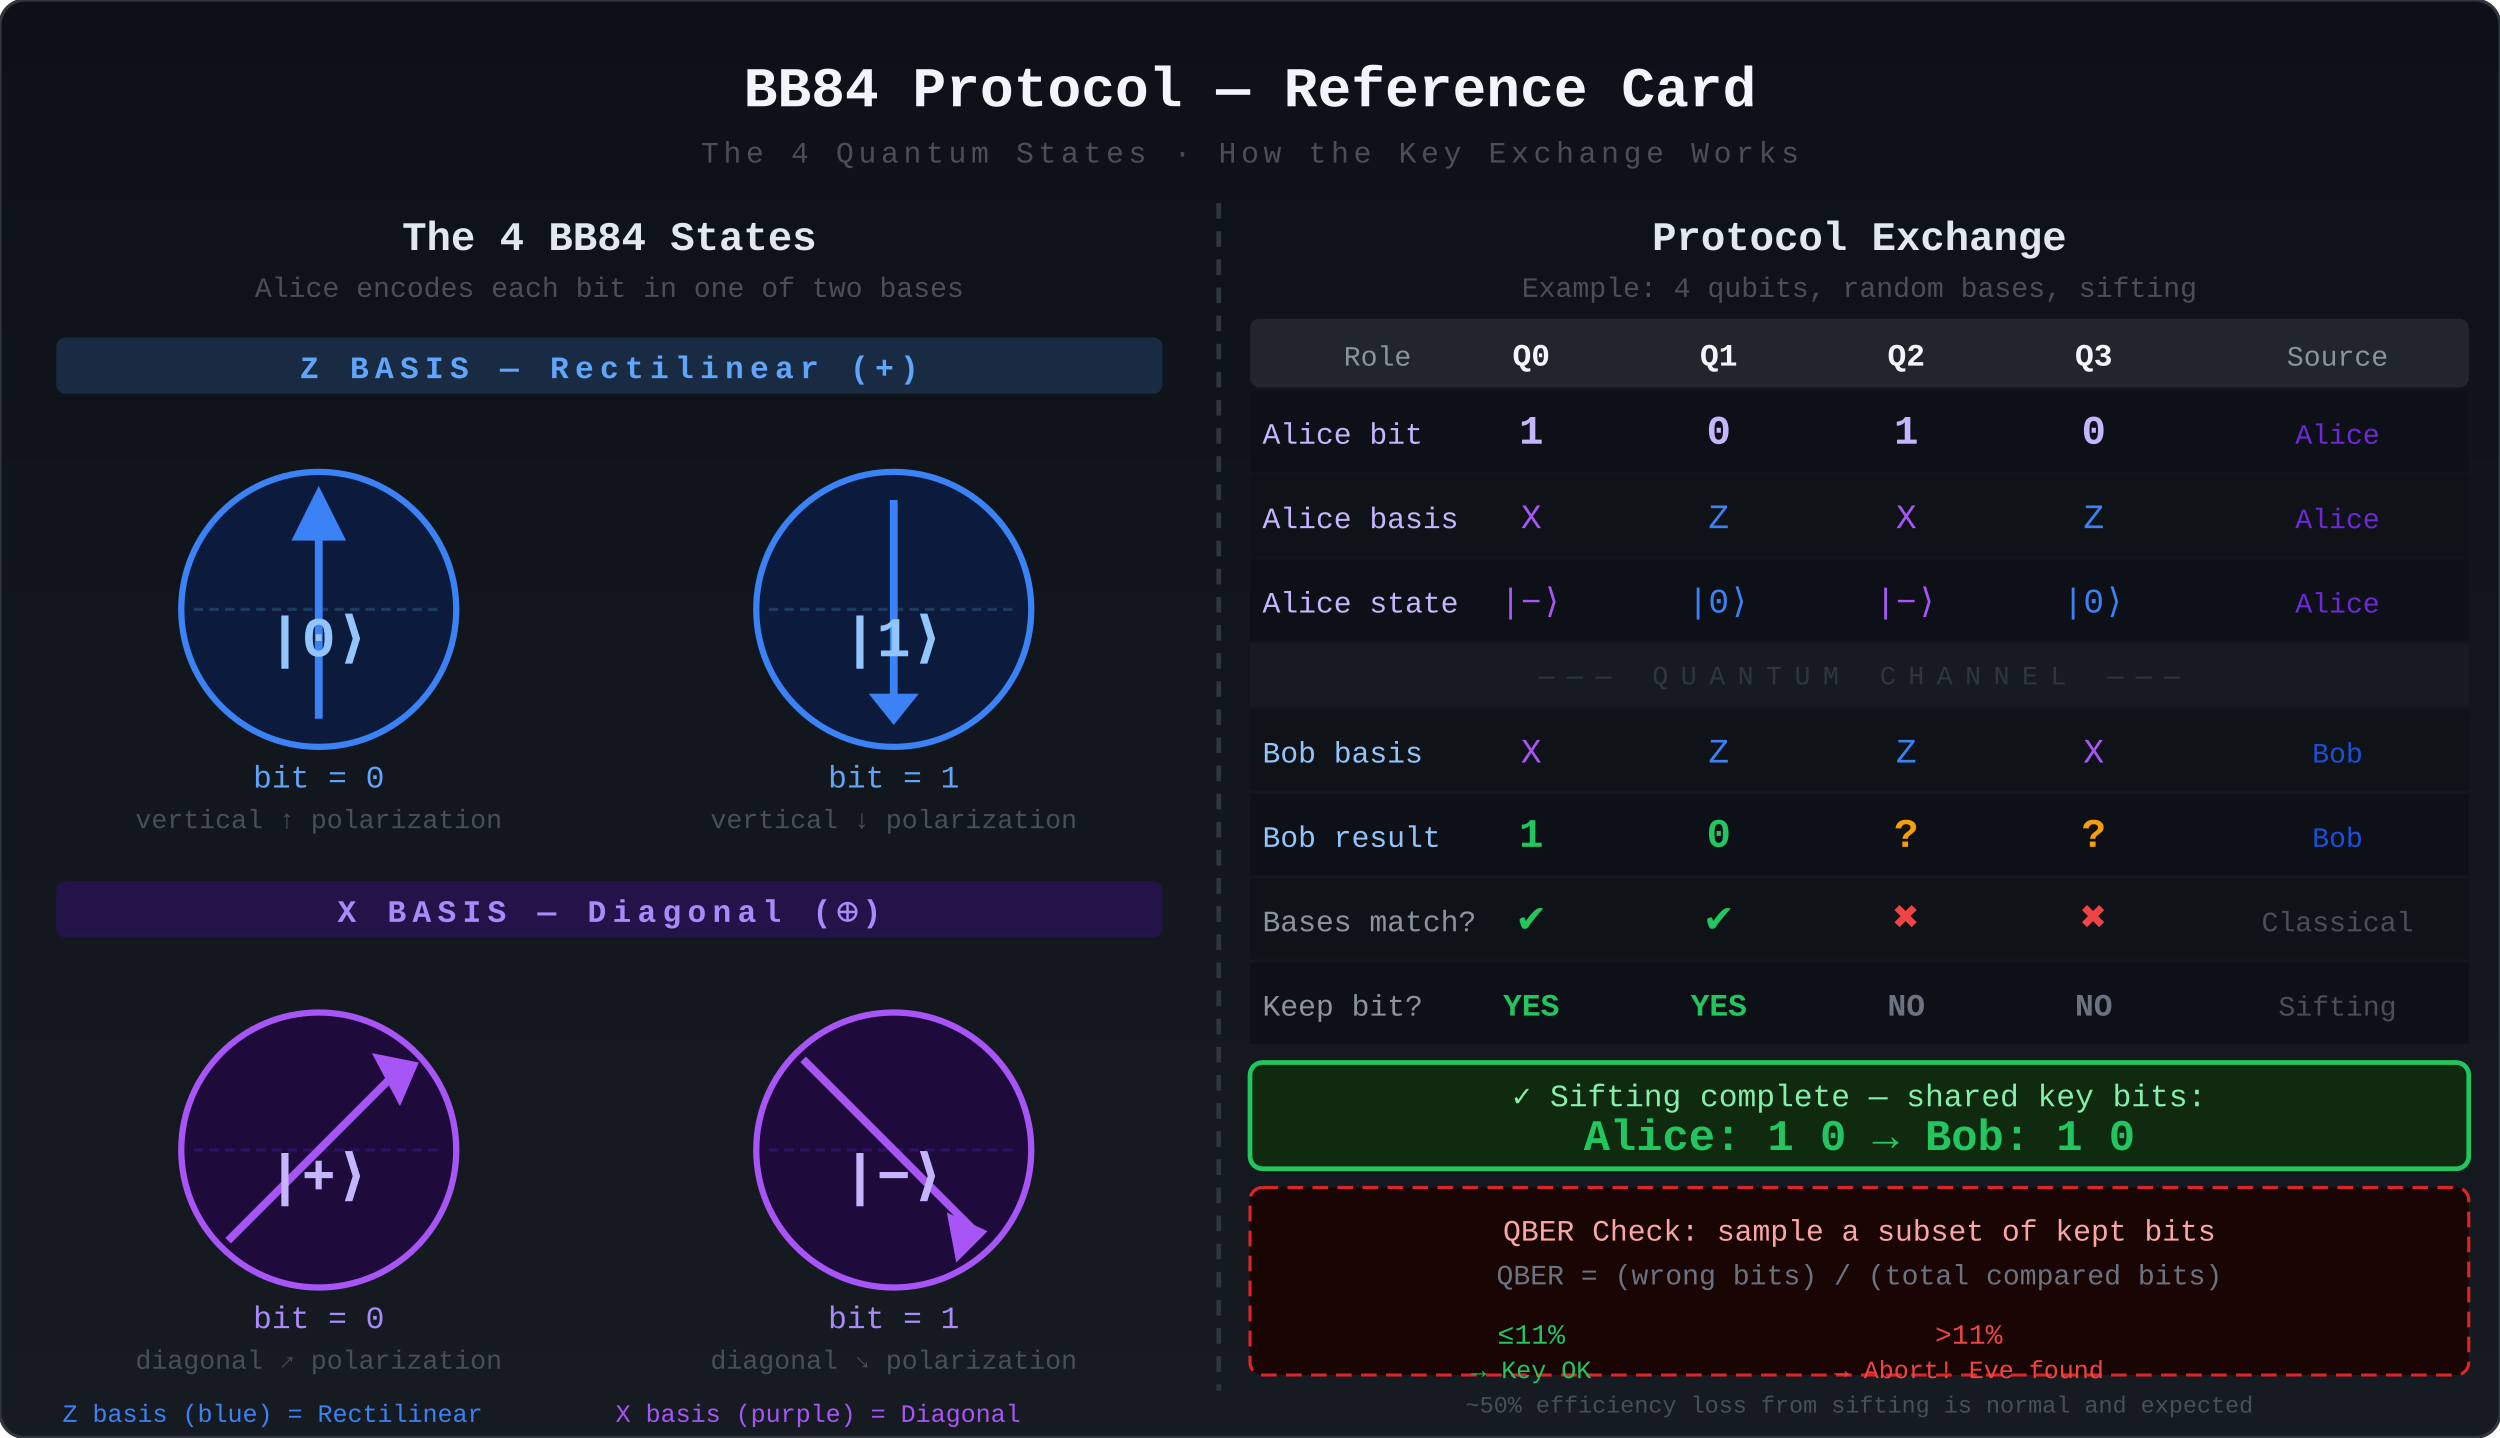
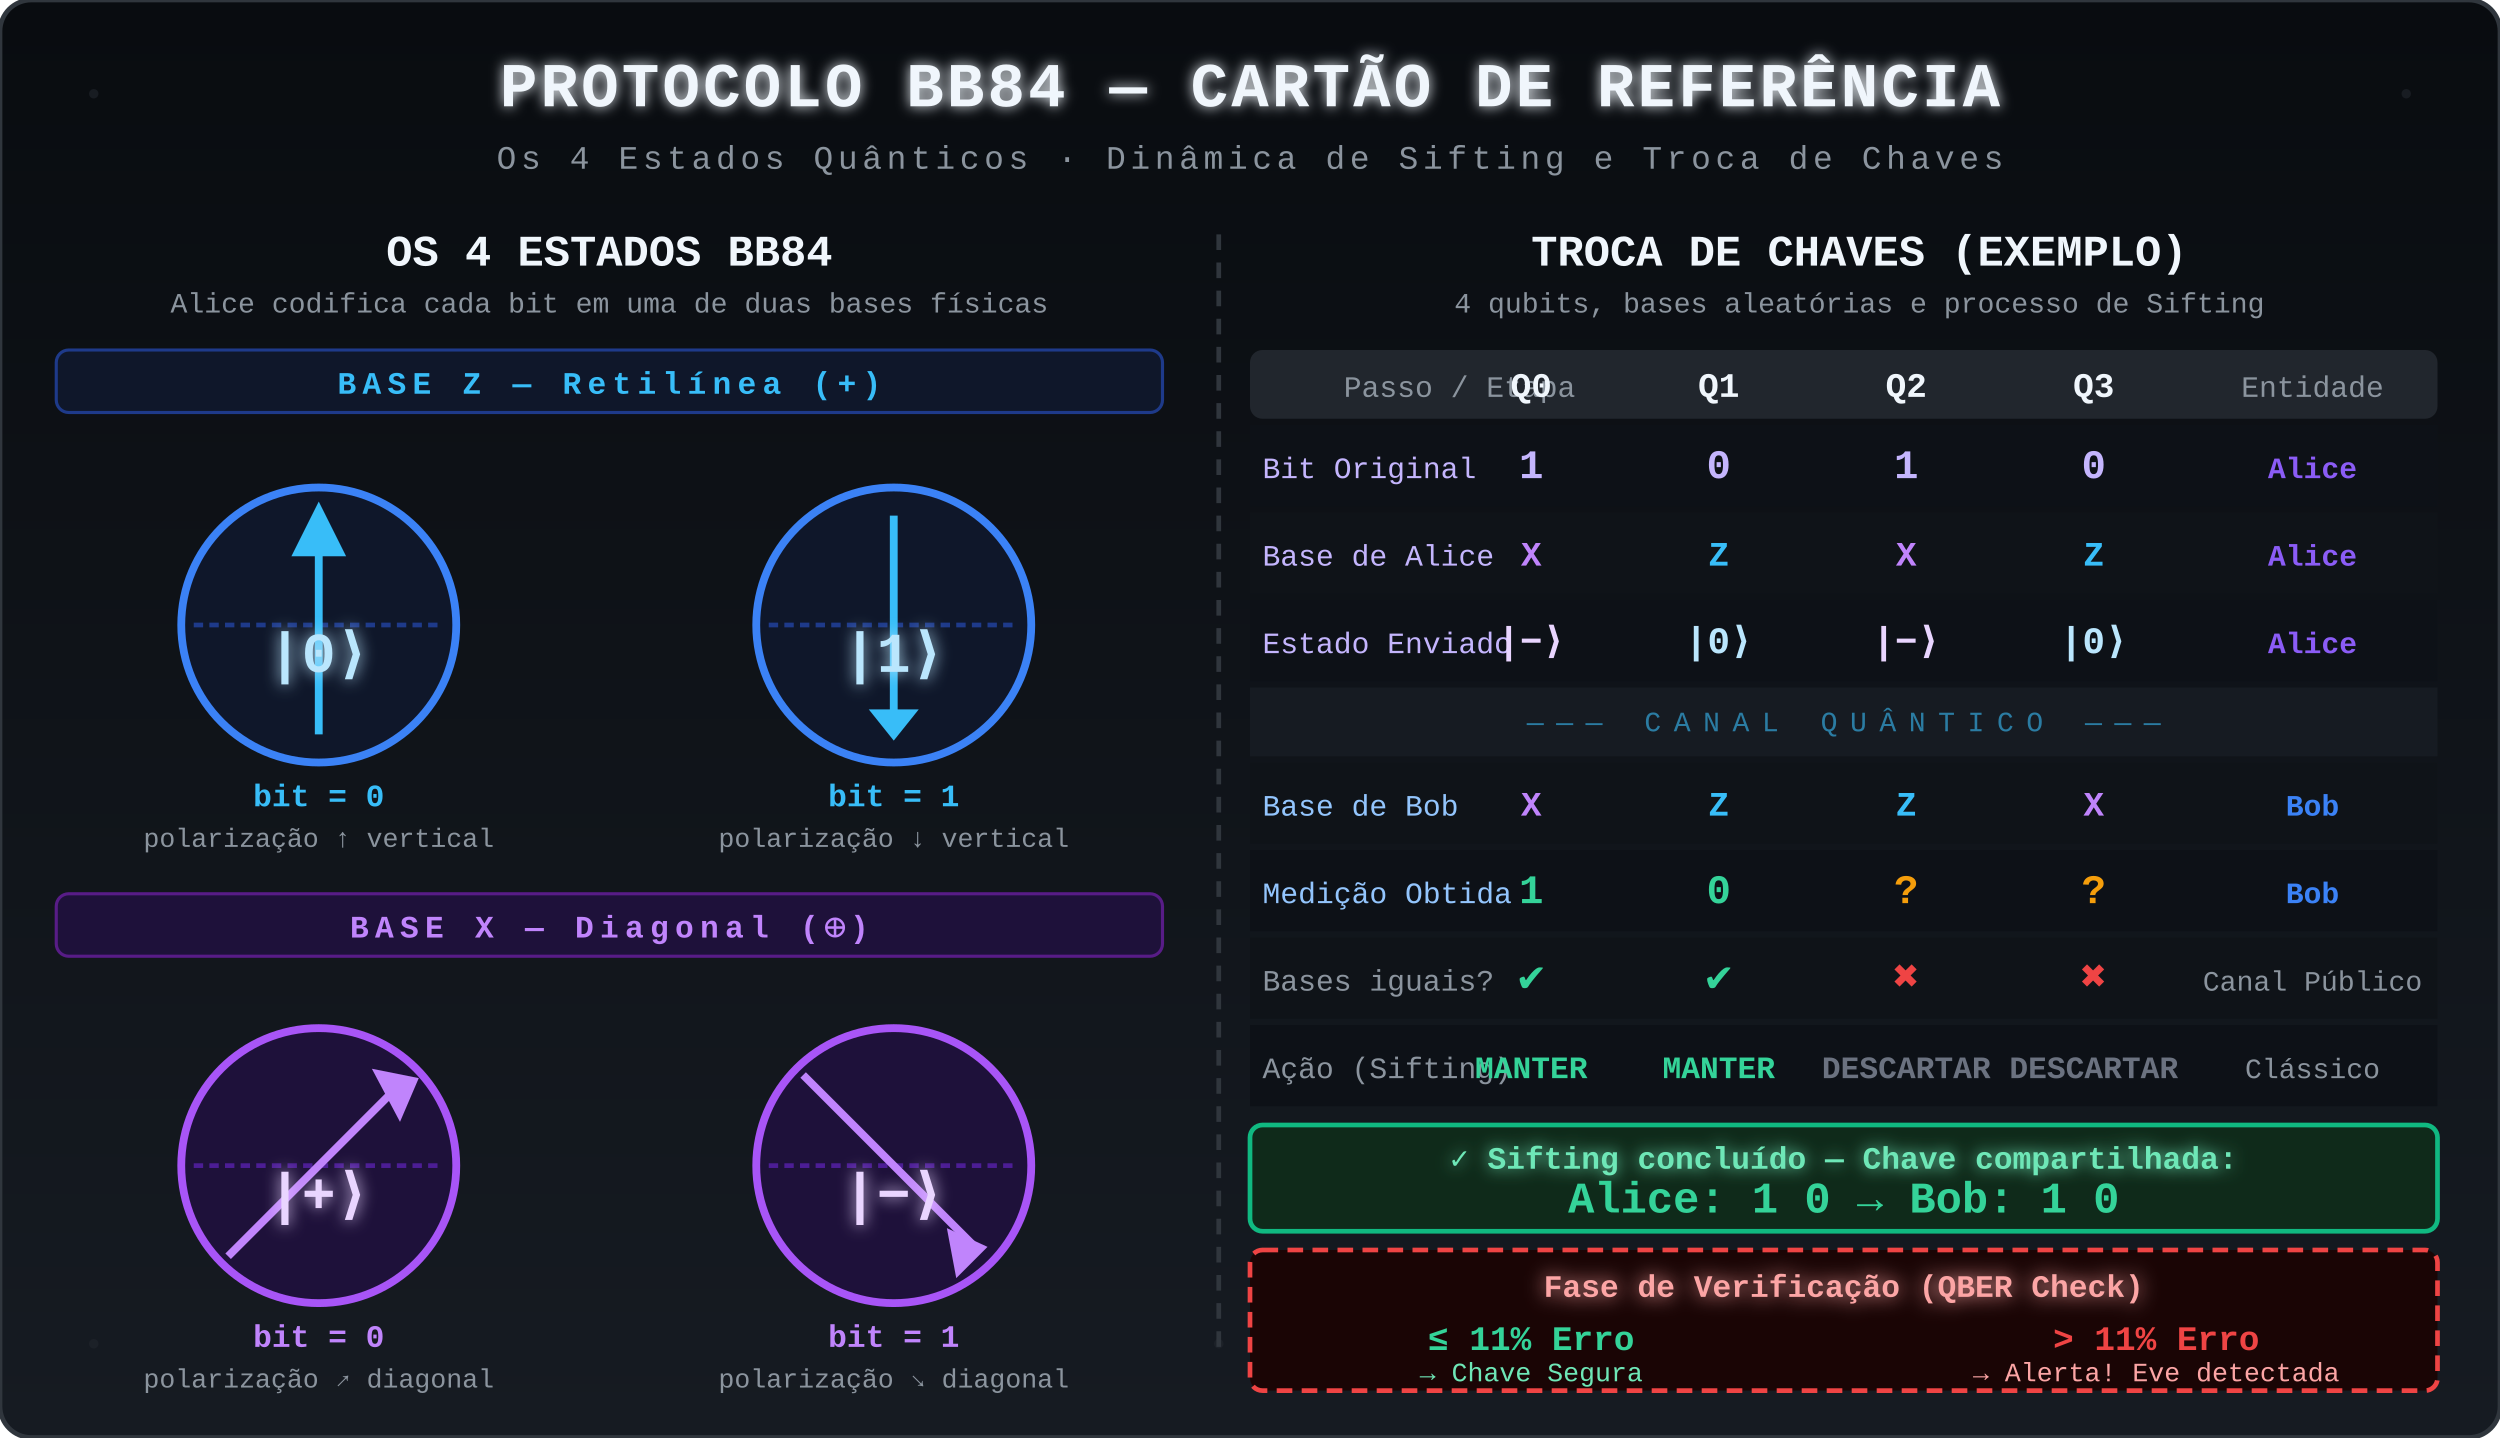
<svg xmlns="http://www.w3.org/2000/svg" viewBox="0 0 800 460" width="800" height="460">
  <defs>
-     <linearGradient id="bg2" x1="0" y1="0" x2="0" y2="1">
-       <stop offset="0%" stop-color="#0d1117" />
+     <linearGradient id="bg-grad" x1="0" y1="0" x2="0" y2="1">
+       <stop offset="0%" stop-color="#090c10" />
      <stop offset="100%" stop-color="#161b22" />
    </linearGradient>
    <marker id="arr-z" markerWidth="7" markerHeight="7" refX="4" refY="3.5" orient="auto">
-       <polygon points="0 0, 7 3.5, 0 7" fill="#3b82f6" />
+       <polygon points="0 0, 7 3.5, 0 7" fill="#38bdf8" />
    </marker>
    <marker id="arr-x" markerWidth="7" markerHeight="7" refX="4" refY="3.5" orient="auto">
      <polygon points="0 0, 7 3.5, 0 7" fill="#a855f7" />
    </marker>
+     <filter id="title-glow" x="-5%" y="-30%" width="110%" height="160%">
+       <feGaussianBlur in="SourceGraphic" stdDeviation="2" result="blur" />
+       <feMerge>
+         <feMergeNode in="blur" />
+         <feMergeNode in="SourceGraphic" />
+       </feMerge>
+     </filter>
+     <filter id="glow-secure" x="-100%" y="-100%" width="300%" height="300%">
+       <feGaussianBlur in="SourceGraphic" stdDeviation="2.5" result="blur" />
+       <feMerge>
+         <feMergeNode in="blur" />
+         <feMergeNode in="SourceGraphic" />
+       </feMerge>
+     </filter>
+     <filter id="glow-alert" x="-100%" y="-100%" width="300%" height="300%">
+       <feGaussianBlur in="SourceGraphic" stdDeviation="3" result="blur" />
+       <feMerge>
+         <feMergeNode in="blur" />
+         <feMergeNode in="SourceGraphic" />
+       </feMerge>
+     </filter>
  </defs>
-   <rect width="800" height="460" fill="url(#bg2)" rx="8" />
-   <rect width="800" height="460" fill="none" stroke="#30363d" stroke-width="1" rx="8" />
-   <text x="400" y="34" text-anchor="middle" font-family="'Courier New', Courier, monospace" font-size="18" font-weight="bold" fill="#f0f6fc">BB84 Protocol — Reference Card</text>
-   <text x="400" y="52" text-anchor="middle" font-family="'Courier New', Courier, monospace" font-size="9.5" fill="#484f58" letter-spacing="1.5">
-     The 4 Quantum States  ·  How the Key Exchange Works
+   <rect width="800" height="460" fill="url(#bg-grad)" rx="10" />
+   <rect width="800" height="460" fill="none" stroke="#30363d" stroke-width="1.5" rx="10" />
+   <g fill="#21262d" opacity="0.6">
+     <circle cx="30" cy="30" r="1.5" />
+     <circle cx="770" cy="30" r="1.5" />
+     <circle cx="30" cy="430" r="1.5" />
+     <circle cx="770" cy="430" r="1.5" />
+     <circle cx="390" cy="30" r="1.5" />
+     <circle cx="390" cy="430" r="1.5" />
+   </g>
+   <text x="400" y="34" text-anchor="middle" font-family="'Courier New', Courier, monospace" font-size="20" font-weight="bold" fill="#f0f6fc" letter-spacing="1" filter="url(#title-glow)">PROTOCOLO BB84 — CARTÃO DE REFERÊNCIA</text>
+   <text x="400" y="54" text-anchor="middle" font-family="'Courier New', Courier, monospace" font-size="10.5" fill="#8b949e" letter-spacing="1.5">
+     Os 4 Estados Quânticos  ·  Dinâmica de Sifting e Troca de Chaves
  </text>
-   <line x1="390" y1="65" x2="390" y2="445" stroke="#30363d" stroke-width="1.5" stroke-dasharray="5,4" />
-   <text x="195" y="80" text-anchor="middle" font-family="'Courier New', Courier, monospace" font-size="13" font-weight="bold" fill="#e2e8f0">The 4 BB84 States</text>
-   <text x="195" y="95" text-anchor="middle" font-family="'Courier New', Courier, monospace" font-size="9" fill="#484f58">Alice encodes each bit in one of two bases</text>
-   <rect x="18" y="108" width="354" height="18" fill="#1e3a5f" rx="3" opacity="0.6" />
-   <text x="195" y="121" text-anchor="middle" font-family="'Courier New', Courier, monospace" font-size="10" font-weight="bold" fill="#60a5fa" letter-spacing="2">Z BASIS — Rectilinear  (+)</text>
-   <circle cx="102" cy="195" r="44" fill="#0c1a3b" stroke="#3b82f6" stroke-width="2" />
-   <line x1="62" y1="195" x2="142" y2="195" stroke="#1e3a5f" stroke-width="1" stroke-dasharray="3,2" />
-   <line x1="102" y1="230" x2="102" y2="163" stroke="#3b82f6" stroke-width="2.5" marker-end="url(#arr-z)" />
-   <text x="102" y="210" text-anchor="middle" font-family="'Courier New', Courier, monospace" font-size="18" font-weight="bold" fill="#93c5fd">|0⟩</text>
-   <text x="102" y="252" text-anchor="middle" font-family="'Courier New', Courier, monospace" font-size="10" fill="#60a5fa">bit = 0</text>
-   <text x="102" y="265" text-anchor="middle" font-family="'Courier New', Courier, monospace" font-size="8.5" fill="#484f58">vertical ↑ polarization</text>
-   <circle cx="286" cy="195" r="44" fill="#0c1a3b" stroke="#3b82f6" stroke-width="2" />
-   <line x1="246" y1="195" x2="326" y2="195" stroke="#1e3a5f" stroke-width="1" stroke-dasharray="3,2" />
-   <line x1="286" y1="160" x2="286" y2="227" stroke="#3b82f6" stroke-width="2.5" />
-   <polygon points="278,222 294,222 286,232" fill="#3b82f6" />
-   <text x="286" y="210" text-anchor="middle" font-family="'Courier New', Courier, monospace" font-size="18" font-weight="bold" fill="#93c5fd">|1⟩</text>
-   <text x="286" y="252" text-anchor="middle" font-family="'Courier New', Courier, monospace" font-size="10" fill="#60a5fa">bit = 1</text>
-   <text x="286" y="265" text-anchor="middle" font-family="'Courier New', Courier, monospace" font-size="8.5" fill="#484f58">vertical ↓ polarization</text>
-   <rect x="18" y="282" width="354" height="18" fill="#2e1065" rx="3" opacity="0.6" />
-   <text x="195" y="295" text-anchor="middle" font-family="'Courier New', Courier, monospace" font-size="10" font-weight="bold" fill="#a78bfa" letter-spacing="2">X BASIS — Diagonal  (⨁)</text>
-   <circle cx="102" cy="368" r="44" fill="#1e0b3b" stroke="#a855f7" stroke-width="2" />
-   <line x1="62" y1="368" x2="142" y2="368" stroke="#2e1065" stroke-width="1" stroke-dasharray="3,2" />
-   <line x1="73" y1="397" x2="127" y2="343" stroke="#a855f7" stroke-width="2.5" />
-   <polygon points="119,337 134,340 128,354" fill="#a855f7" />
-   <text x="102" y="382" text-anchor="middle" font-family="'Courier New', Courier, monospace" font-size="18" font-weight="bold" fill="#c4b5fd">|+⟩</text>
-   <text x="102" y="425" text-anchor="middle" font-family="'Courier New', Courier, monospace" font-size="10" fill="#a78bfa">bit = 0</text>
-   <text x="102" y="438" text-anchor="middle" font-family="'Courier New', Courier, monospace" font-size="8.5" fill="#484f58">diagonal ↗ polarization</text>
-   <circle cx="286" cy="368" r="44" fill="#1e0b3b" stroke="#a855f7" stroke-width="2" />
-   <line x1="246" y1="368" x2="326" y2="368" stroke="#2e1065" stroke-width="1" stroke-dasharray="3,2" />
-   <line x1="257" y1="339" x2="311" y2="393" stroke="#a855f7" stroke-width="2.5" />
-   <polygon points="303,388 316,394 306,404" fill="#a855f7" />
-   <text x="286" y="382" text-anchor="middle" font-family="'Courier New', Courier, monospace" font-size="18" font-weight="bold" fill="#c4b5fd">|−⟩</text>
-   <text x="286" y="425" text-anchor="middle" font-family="'Courier New', Courier, monospace" font-size="10" fill="#a78bfa">bit = 1</text>
-   <text x="286" y="438" text-anchor="middle" font-family="'Courier New', Courier, monospace" font-size="8.5" fill="#484f58">diagonal ↘ polarization</text>
-   <text x="20" y="455" font-family="'Courier New', Courier, monospace" font-size="8" fill="#3b82f6">Z basis (blue) = Rectilinear   </text>
-   <text x="197" y="455" font-family="'Courier New', Courier, monospace" font-size="8" fill="#a855f7">X basis (purple) = Diagonal</text>
-   <text x="595" y="80" text-anchor="middle" font-family="'Courier New', Courier, monospace" font-size="13" font-weight="bold" fill="#e2e8f0">Protocol Exchange</text>
-   <text x="595" y="95" text-anchor="middle" font-family="'Courier New', Courier, monospace" font-size="9" fill="#484f58">Example: 4 qubits, random bases, sifting</text>
-   <rect x="400" y="102" width="390" height="22" fill="#21262d" rx="3" />
-   <text x="430" y="117" font-family="'Courier New', Courier, monospace" font-size="9" fill="#8b949e">Role</text>
-   <text x="490" y="117" text-anchor="middle" font-family="'Courier New', Courier, monospace" font-size="10" font-weight="bold" fill="#f0f6fc">Q0</text>
-   <text x="550" y="117" text-anchor="middle" font-family="'Courier New', Courier, monospace" font-size="10" font-weight="bold" fill="#f0f6fc">Q1</text>
-   <text x="610" y="117" text-anchor="middle" font-family="'Courier New', Courier, monospace" font-size="10" font-weight="bold" fill="#f0f6fc">Q2</text>
-   <text x="670" y="117" text-anchor="middle" font-family="'Courier New', Courier, monospace" font-size="10" font-weight="bold" fill="#f0f6fc">Q3</text>
-   <text x="748" y="117" text-anchor="middle" font-family="'Courier New', Courier, monospace" font-size="9" fill="#8b949e">Source</text>
-   <rect x="400" y="125" width="390" height="26" fill="#0d1117" />
-   <text x="404" y="142" font-family="'Courier New', Courier, monospace" font-size="9.5" fill="#c4b5fd">Alice bit</text>
-   <text x="490" y="142" text-anchor="middle" font-family="'Courier New', Courier, monospace" font-size="13" font-weight="bold" fill="#c4b5fd">1</text>
-   <text x="550" y="142" text-anchor="middle" font-family="'Courier New', Courier, monospace" font-size="13" font-weight="bold" fill="#c4b5fd">0</text>
-   <text x="610" y="142" text-anchor="middle" font-family="'Courier New', Courier, monospace" font-size="13" font-weight="bold" fill="#c4b5fd">1</text>
-   <text x="670" y="142" text-anchor="middle" font-family="'Courier New', Courier, monospace" font-size="13" font-weight="bold" fill="#c4b5fd">0</text>
-   <text x="748" y="142" text-anchor="middle" font-family="'Courier New', Courier, monospace" font-size="9" fill="#6d28d9">Alice</text>
-   <rect x="400" y="152" width="390" height="26" fill="#0f1318" />
-   <text x="404" y="169" font-family="'Courier New', Courier, monospace" font-size="9.5" fill="#c4b5fd">Alice basis</text>
-   <text x="490" y="169" text-anchor="middle" font-family="'Courier New', Courier, monospace" font-size="11" fill="#a855f7">X</text>
-   <text x="550" y="169" text-anchor="middle" font-family="'Courier New', Courier, monospace" font-size="11" fill="#3b82f6">Z</text>
-   <text x="610" y="169" text-anchor="middle" font-family="'Courier New', Courier, monospace" font-size="11" fill="#a855f7">X</text>
-   <text x="670" y="169" text-anchor="middle" font-family="'Courier New', Courier, monospace" font-size="11" fill="#3b82f6">Z</text>
-   <text x="748" y="169" text-anchor="middle" font-family="'Courier New', Courier, monospace" font-size="9" fill="#6d28d9">Alice</text>
-   <rect x="400" y="179" width="390" height="26" fill="#0d1117" />
-   <text x="404" y="196" font-family="'Courier New', Courier, monospace" font-size="9.5" fill="#c4b5fd">Alice state</text>
-   <text x="490" y="196" text-anchor="middle" font-family="'Courier New', Courier, monospace" font-size="11" fill="#a855f7">|−⟩</text>
-   <text x="550" y="196" text-anchor="middle" font-family="'Courier New', Courier, monospace" font-size="11" fill="#3b82f6">|0⟩</text>
-   <text x="610" y="196" text-anchor="middle" font-family="'Courier New', Courier, monospace" font-size="11" fill="#a855f7">|−⟩</text>
-   <text x="670" y="196" text-anchor="middle" font-family="'Courier New', Courier, monospace" font-size="11" fill="#3b82f6">|0⟩</text>
-   <text x="748" y="196" text-anchor="middle" font-family="'Courier New', Courier, monospace" font-size="9" fill="#6d28d9">Alice</text>
-   <rect x="400" y="206" width="390" height="20" fill="#161b22" />
-   <text x="595" y="219" text-anchor="middle" font-family="'Courier New', Courier, monospace" font-size="8.5" fill="#30363d" letter-spacing="4">――― QUANTUM CHANNEL ―――</text>
-   <rect x="400" y="227" width="390" height="26" fill="#0f1318" />
-   <text x="404" y="244" font-family="'Courier New', Courier, monospace" font-size="9.5" fill="#93c5fd">Bob basis</text>
-   <text x="490" y="244" text-anchor="middle" font-family="'Courier New', Courier, monospace" font-size="11" fill="#a855f7">X</text>
-   <text x="550" y="244" text-anchor="middle" font-family="'Courier New', Courier, monospace" font-size="11" fill="#3b82f6">Z</text>
-   <text x="610" y="244" text-anchor="middle" font-family="'Courier New', Courier, monospace" font-size="11" fill="#3b82f6">Z</text>
-   <text x="670" y="244" text-anchor="middle" font-family="'Courier New', Courier, monospace" font-size="11" fill="#a855f7">X</text>
-   <text x="748" y="244" text-anchor="middle" font-family="'Courier New', Courier, monospace" font-size="9" fill="#1d4ed8">Bob</text>
-   <rect x="400" y="254" width="390" height="26" fill="#0d1117" />
-   <text x="404" y="271" font-family="'Courier New', Courier, monospace" font-size="9.5" fill="#93c5fd">Bob result</text>
-   <text x="490" y="271" text-anchor="middle" font-family="'Courier New', Courier, monospace" font-size="13" font-weight="bold" fill="#22c55e">1</text>
-   <text x="550" y="271" text-anchor="middle" font-family="'Courier New', Courier, monospace" font-size="13" font-weight="bold" fill="#22c55e">0</text>
-   <text x="610" y="271" text-anchor="middle" font-family="'Courier New', Courier, monospace" font-size="13" font-weight="bold" fill="#f59e0b">?</text>
-   <text x="670" y="271" text-anchor="middle" font-family="'Courier New', Courier, monospace" font-size="13" font-weight="bold" fill="#f59e0b">?</text>
-   <text x="748" y="271" text-anchor="middle" font-family="'Courier New', Courier, monospace" font-size="9" fill="#1d4ed8">Bob</text>
-   <rect x="400" y="281" width="390" height="26" fill="#0f1318" />
-   <text x="404" y="298" font-family="'Courier New', Courier, monospace" font-size="9.5" fill="#8b949e">Bases match?</text>
-   <text x="490" y="298" text-anchor="middle" font-family="'Courier New', Courier, monospace" font-size="14" fill="#22c55e">✔</text>
-   <text x="550" y="298" text-anchor="middle" font-family="'Courier New', Courier, monospace" font-size="14" fill="#22c55e">✔</text>
-   <text x="610" y="298" text-anchor="middle" font-family="'Courier New', Courier, monospace" font-size="14" fill="#ef4444">✖</text>
-   <text x="670" y="298" text-anchor="middle" font-family="'Courier New', Courier, monospace" font-size="14" fill="#ef4444">✖</text>
-   <text x="748" y="298" text-anchor="middle" font-family="'Courier New', Courier, monospace" font-size="9" fill="#484f58">Classical</text>
-   <rect x="400" y="308" width="390" height="26" fill="#0d1117" />
-   <text x="404" y="325" font-family="'Courier New', Courier, monospace" font-size="9.5" fill="#8b949e">Keep bit?</text>
-   <text x="490" y="325" text-anchor="middle" font-family="'Courier New', Courier, monospace" font-size="10" font-weight="bold" fill="#22c55e">YES</text>
-   <text x="550" y="325" text-anchor="middle" font-family="'Courier New', Courier, monospace" font-size="10" font-weight="bold" fill="#22c55e">YES</text>
-   <text x="610" y="325" text-anchor="middle" font-family="'Courier New', Courier, monospace" font-size="10" font-weight="bold" fill="#6b7280">NO</text>
-   <text x="670" y="325" text-anchor="middle" font-family="'Courier New', Courier, monospace" font-size="10" font-weight="bold" fill="#6b7280">NO</text>
-   <text x="748" y="325" text-anchor="middle" font-family="'Courier New', Courier, monospace" font-size="9" fill="#484f58">Sifting</text>
-   <rect x="400" y="340" width="390" height="34" fill="#0f2a0f" stroke="#22c55e" stroke-width="1.5" rx="4" />
-   <text x="595" y="354" text-anchor="middle" font-family="'Courier New', Courier, monospace" font-size="10" fill="#86efac">✓ Sifting complete — shared key bits:</text>
-   <text x="595" y="368" text-anchor="middle" font-family="'Courier New', Courier, monospace" font-size="14" font-weight="bold" fill="#22c55e">Alice: 1 0  →  Bob: 1 0</text>
-   <rect x="400" y="380" width="390" height="60" fill="#1a0505" stroke="#dc2626" stroke-width="1" rx="4" stroke-dasharray="5,3" />
-   <text x="595" y="397" text-anchor="middle" font-family="'Courier New', Courier, monospace" font-size="9.5" fill="#fca5a5">QBER Check: sample a subset of kept bits</text>
-   <text x="595" y="411" text-anchor="middle" font-family="'Courier New', Courier, monospace" font-size="9" fill="#6b7280">QBER = (wrong bits) / (total compared bits)</text>
-   <text x="490" y="430" text-anchor="middle" font-family="'Courier New', Courier, monospace" font-size="9" fill="#22c55e">≤11%</text>
-   <text x="490" y="441" text-anchor="middle" font-family="'Courier New', Courier, monospace" font-size="8" fill="#22c55e">→ Key OK</text>
-   <text x="630" y="430" text-anchor="middle" font-family="'Courier New', Courier, monospace" font-size="9" fill="#ef4444">&gt;11%</text>
-   <text x="630" y="441" text-anchor="middle" font-family="'Courier New', Courier, monospace" font-size="8" fill="#ef4444">→ Abort! Eve found</text>
-   <text x="595" y="452" text-anchor="middle" font-family="'Courier New', Courier, monospace" font-size="7.5" fill="#484f58">~50% efficiency loss from sifting is normal and expected</text>
+   <line x1="390" y1="75" x2="390" y2="435" stroke="#30363d" stroke-width="1.5" stroke-dasharray="5,4" />
+   <text x="195" y="85" text-anchor="middle" font-family="'Courier New', Courier, monospace" font-size="14" font-weight="bold" fill="#f0f6fc">OS 4 ESTADOS BB84</text>
+   <text x="195" y="100" text-anchor="middle" font-family="'Courier New', Courier, monospace" font-size="9" fill="#8b949e">Alice codifica cada bit em uma de duas bases físicas</text>
+   <rect x="18" y="112" width="354" height="20" fill="#0f172a" rx="4" stroke="#1e3a8a" stroke-width="1" />
+   <text x="195" y="126" text-anchor="middle" font-family="'Courier New', Courier, monospace" font-size="10" font-weight="bold" fill="#38bdf8" letter-spacing="2">BASE Z — Retilínea  (+)</text>
+   <circle cx="102" cy="200" r="44" fill="#0f172a" stroke="#3b82f6" stroke-width="2.5" />
+   <line x1="62" y1="200" x2="142" y2="200" stroke="#1e3a8a" stroke-width="1.5" stroke-dasharray="3,2" />
+   <line x1="102" y1="235" x2="102" y2="168" stroke="#38bdf8" stroke-width="2.5" marker-end="url(#arr-z)" />
+   <text x="102" y="215" text-anchor="middle" font-family="'Courier New', Courier, monospace" font-size="18" font-weight="bold" fill="#bae6fd" filter="url(#glow-secure)">|0⟩</text>
+   <text x="102" y="258" text-anchor="middle" font-family="'Courier New', Courier, monospace" font-size="10" font-weight="bold" fill="#38bdf8">bit = 0</text>
+   <text x="102" y="271" text-anchor="middle" font-family="'Courier New', Courier, monospace" font-size="8.5" fill="#8b949e">polarização ↑ vertical</text>
+   <circle cx="286" cy="200" r="44" fill="#0f172a" stroke="#3b82f6" stroke-width="2.5" />
+   <line x1="246" y1="200" x2="326" y2="200" stroke="#1e3a8a" stroke-width="1.5" stroke-dasharray="3,2" />
+   <line x1="286" y1="165" x2="286" y2="232" stroke="#38bdf8" stroke-width="2.5" />
+   <polygon points="278,227 294,227 286,237" fill="#38bdf8" />
+   <text x="286" y="215" text-anchor="middle" font-family="'Courier New', Courier, monospace" font-size="18" font-weight="bold" fill="#bae6fd" filter="url(#glow-secure)">|1⟩</text>
+   <text x="286" y="258" text-anchor="middle" font-family="'Courier New', Courier, monospace" font-size="10" font-weight="bold" fill="#38bdf8">bit = 1</text>
+   <text x="286" y="271" text-anchor="middle" font-family="'Courier New', Courier, monospace" font-size="8.5" fill="#8b949e">polarização ↓ vertical</text>
+   <rect x="18" y="286" width="354" height="20" fill="#1e113a" rx="4" stroke="#581c87" stroke-width="1" />
+   <text x="195" y="300" text-anchor="middle" font-family="'Courier New', Courier, monospace" font-size="10" font-weight="bold" fill="#c084fc" letter-spacing="2">BASE X — Diagonal  (⨁)</text>
+   <circle cx="102" cy="373" r="44" fill="#1e113a" stroke="#a855f7" stroke-width="2.5" />
+   <line x1="62" y1="373" x2="142" y2="373" stroke="#4c1d95" stroke-width="1.5" stroke-dasharray="3,2" />
+   <line x1="73" y1="402" x2="127" y2="348" stroke="#c084fc" stroke-width="2.5" />
+   <polygon points="119,342 134,345 128,359" fill="#c084fc" />
+   <text x="102" y="388" text-anchor="middle" font-family="'Courier New', Courier, monospace" font-size="18" font-weight="bold" fill="#e9d5ff" filter="url(#glow-secure)">|+⟩</text>
+   <text x="102" y="431" text-anchor="middle" font-family="'Courier New', Courier, monospace" font-size="10" font-weight="bold" fill="#c084fc">bit = 0</text>
+   <text x="102" y="444" text-anchor="middle" font-family="'Courier New', Courier, monospace" font-size="8.5" fill="#8b949e">polarização ↗ diagonal</text>
+   <circle cx="286" cy="373" r="44" fill="#1e113a" stroke="#a855f7" stroke-width="2.5" />
+   <line x1="246" y1="373" x2="326" y2="373" stroke="#4c1d95" stroke-width="1.5" stroke-dasharray="3,2" />
+   <line x1="257" y1="344" x2="311" y2="398" stroke="#c084fc" stroke-width="2.5" />
+   <polygon points="303,393 316,399 306,409" fill="#c084fc" />
+   <text x="286" y="388" text-anchor="middle" font-family="'Courier New', Courier, monospace" font-size="18" font-weight="bold" fill="#e9d5ff" filter="url(#glow-secure)">|−⟩</text>
+   <text x="286" y="431" text-anchor="middle" font-family="'Courier New', Courier, monospace" font-size="10" font-weight="bold" fill="#c084fc">bit = 1</text>
+   <text x="286" y="444" text-anchor="middle" font-family="'Courier New', Courier, monospace" font-size="8.5" fill="#8b949e">polarização ↘ diagonal</text>
+   <text x="595" y="85" text-anchor="middle" font-family="'Courier New', Courier, monospace" font-size="14" font-weight="bold" fill="#f0f6fc">TROCA DE CHAVES (EXEMPLO)</text>
+   <text x="595" y="100" text-anchor="middle" font-family="'Courier New', Courier, monospace" font-size="9" fill="#8b949e">4 qubits, bases aleatórias e processo de Sifting</text>
+   <rect x="400" y="112" width="380" height="22" fill="#21262d" rx="4" />
+   <text x="430" y="127" font-family="'Courier New', Courier, monospace" font-size="9.5" fill="#8b949e">Passo / Etapa</text>
+   <text x="490" y="127" text-anchor="middle" font-family="'Courier New', Courier, monospace" font-size="11" font-weight="bold" fill="#f0f6fc">Q0</text>
+   <text x="550" y="127" text-anchor="middle" font-family="'Courier New', Courier, monospace" font-size="11" font-weight="bold" fill="#f0f6fc">Q1</text>
+   <text x="610" y="127" text-anchor="middle" font-family="'Courier New', Courier, monospace" font-size="11" font-weight="bold" fill="#f0f6fc">Q2</text>
+   <text x="670" y="127" text-anchor="middle" font-family="'Courier New', Courier, monospace" font-size="11" font-weight="bold" fill="#f0f6fc">Q3</text>
+   <text x="740" y="127" text-anchor="middle" font-family="'Courier New', Courier, monospace" font-size="9.5" fill="#8b949e">Entidade</text>
+   <rect x="400" y="136" width="380" height="26" fill="#0d1117" />
+   <text x="404" y="153" font-family="'Courier New', Courier, monospace" font-size="9.5" fill="#c4b5fd">Bit Original</text>
+   <text x="490" y="153" text-anchor="middle" font-family="'Courier New', Courier, monospace" font-size="13" font-weight="bold" fill="#c4b5fd">1</text>
+   <text x="550" y="153" text-anchor="middle" font-family="'Courier New', Courier, monospace" font-size="13" font-weight="bold" fill="#c4b5fd">0</text>
+   <text x="610" y="153" text-anchor="middle" font-family="'Courier New', Courier, monospace" font-size="13" font-weight="bold" fill="#c4b5fd">1</text>
+   <text x="670" y="153" text-anchor="middle" font-family="'Courier New', Courier, monospace" font-size="13" font-weight="bold" fill="#c4b5fd">0</text>
+   <text x="740" y="153" text-anchor="middle" font-family="'Courier New', Courier, monospace" font-size="9.5" font-weight="bold" fill="#8b5cf6">Alice</text>
+   <rect x="400" y="164" width="380" height="26" fill="#0f1318" />
+   <text x="404" y="181" font-family="'Courier New', Courier, monospace" font-size="9.5" fill="#c4b5fd">Base de Alice</text>
+   <text x="490" y="181" text-anchor="middle" font-family="'Courier New', Courier, monospace" font-size="11" font-weight="bold" fill="#c084fc">X</text>
+   <text x="550" y="181" text-anchor="middle" font-family="'Courier New', Courier, monospace" font-size="11" font-weight="bold" fill="#38bdf8">Z</text>
+   <text x="610" y="181" text-anchor="middle" font-family="'Courier New', Courier, monospace" font-size="11" font-weight="bold" fill="#c084fc">X</text>
+   <text x="670" y="181" text-anchor="middle" font-family="'Courier New', Courier, monospace" font-size="11" font-weight="bold" fill="#38bdf8">Z</text>
+   <text x="740" y="181" text-anchor="middle" font-family="'Courier New', Courier, monospace" font-size="9.5" font-weight="bold" fill="#8b5cf6">Alice</text>
+   <rect x="400" y="192" width="380" height="26" fill="#0d1117" />
+   <text x="404" y="209" font-family="'Courier New', Courier, monospace" font-size="9.5" fill="#c4b5fd">Estado Enviado</text>
+   <text x="490" y="209" text-anchor="middle" font-family="'Courier New', Courier, monospace" font-size="12" font-weight="bold" fill="#e9d5ff">|−⟩</text>
+   <text x="550" y="209" text-anchor="middle" font-family="'Courier New', Courier, monospace" font-size="12" font-weight="bold" fill="#bae6fd">|0⟩</text>
+   <text x="610" y="209" text-anchor="middle" font-family="'Courier New', Courier, monospace" font-size="12" font-weight="bold" fill="#e9d5ff">|−⟩</text>
+   <text x="670" y="209" text-anchor="middle" font-family="'Courier New', Courier, monospace" font-size="12" font-weight="bold" fill="#bae6fd">|0⟩</text>
+   <text x="740" y="209" text-anchor="middle" font-family="'Courier New', Courier, monospace" font-size="9.5" font-weight="bold" fill="#8b5cf6">Alice</text>
+   <rect x="400" y="220" width="380" height="22" fill="#161b22" />
+   <text x="590" y="234" text-anchor="middle" font-family="'Courier New', Courier, monospace" font-size="9" fill="#38bdf8" opacity="0.6" letter-spacing="4">――― CANAL QUÂNTICO ―――</text>
+   <rect x="400" y="244" width="380" height="26" fill="#0f1318" />
+   <text x="404" y="261" font-family="'Courier New', Courier, monospace" font-size="9.5" fill="#93c5fd">Base de Bob</text>
+   <text x="490" y="261" text-anchor="middle" font-family="'Courier New', Courier, monospace" font-size="11" font-weight="bold" fill="#c084fc">X</text>
+   <text x="550" y="261" text-anchor="middle" font-family="'Courier New', Courier, monospace" font-size="11" font-weight="bold" fill="#38bdf8">Z</text>
+   <text x="610" y="261" text-anchor="middle" font-family="'Courier New', Courier, monospace" font-size="11" font-weight="bold" fill="#38bdf8">Z</text>
+   <text x="670" y="261" text-anchor="middle" font-family="'Courier New', Courier, monospace" font-size="11" font-weight="bold" fill="#c084fc">X</text>
+   <text x="740" y="261" text-anchor="middle" font-family="'Courier New', Courier, monospace" font-size="9.5" font-weight="bold" fill="#3b82f6">Bob</text>
+   <rect x="400" y="272" width="380" height="26" fill="#0d1117" />
+   <text x="404" y="289" font-family="'Courier New', Courier, monospace" font-size="9.5" fill="#93c5fd">Medição Obtida</text>
+   <text x="490" y="289" text-anchor="middle" font-family="'Courier New', Courier, monospace" font-size="13" font-weight="bold" fill="#34d399">1</text>
+   <text x="550" y="289" text-anchor="middle" font-family="'Courier New', Courier, monospace" font-size="13" font-weight="bold" fill="#34d399">0</text>
+   <text x="610" y="289" text-anchor="middle" font-family="'Courier New', Courier, monospace" font-size="13" font-weight="bold" fill="#f59e0b">?</text>
+   <text x="670" y="289" text-anchor="middle" font-family="'Courier New', Courier, monospace" font-size="13" font-weight="bold" fill="#f59e0b">?</text>
+   <text x="740" y="289" text-anchor="middle" font-family="'Courier New', Courier, monospace" font-size="9.5" font-weight="bold" fill="#3b82f6">Bob</text>
+   <rect x="400" y="300" width="380" height="26" fill="#0f1318" />
+   <text x="404" y="317" font-family="'Courier New', Courier, monospace" font-size="9.5" fill="#8b949e">Bases iguais?</text>
+   <text x="490" y="317" text-anchor="middle" font-family="'Courier New', Courier, monospace" font-size="14" fill="#34d399">✔</text>
+   <text x="550" y="317" text-anchor="middle" font-family="'Courier New', Courier, monospace" font-size="14" fill="#34d399">✔</text>
+   <text x="610" y="317" text-anchor="middle" font-family="'Courier New', Courier, monospace" font-size="14" fill="#ef4444">✖</text>
+   <text x="670" y="317" text-anchor="middle" font-family="'Courier New', Courier, monospace" font-size="14" fill="#ef4444">✖</text>
+   <text x="740" y="317" text-anchor="middle" font-family="'Courier New', Courier, monospace" font-size="9" fill="#8b949e">Canal Público</text>
+   <rect x="400" y="328" width="380" height="26" fill="#0d1117" />
+   <text x="404" y="345" font-family="'Courier New', Courier, monospace" font-size="9.5" fill="#8b949e">Ação (Sifting)</text>
+   <text x="490" y="345" text-anchor="middle" font-family="'Courier New', Courier, monospace" font-size="10" font-weight="bold" fill="#34d399">MANTER</text>
+   <text x="550" y="345" text-anchor="middle" font-family="'Courier New', Courier, monospace" font-size="10" font-weight="bold" fill="#34d399">MANTER</text>
+   <text x="610" y="345" text-anchor="middle" font-family="'Courier New', Courier, monospace" font-size="10" font-weight="bold" fill="#6b7280">DESCARTAR</text>
+   <text x="670" y="345" text-anchor="middle" font-family="'Courier New', Courier, monospace" font-size="10" font-weight="bold" fill="#6b7280">DESCARTAR</text>
+   <text x="740" y="345" text-anchor="middle" font-family="'Courier New', Courier, monospace" font-size="9" fill="#8b949e">Clássico</text>
+   <rect x="400" y="360" width="380" height="34" fill="#0f2a1a" stroke="#10b981" stroke-width="1.5" rx="4" />
+   <text x="590" y="374" text-anchor="middle" font-family="'Courier New', Courier, monospace" font-size="10" font-weight="bold" fill="#6ee7b7" filter="url(#glow-secure)">✓ Sifting concluído — Chave compartilhada:</text>
+   <text x="590" y="388" text-anchor="middle" font-family="'Courier New', Courier, monospace" font-size="14" font-weight="bold" fill="#34d399">Alice: 1 0  →  Bob: 1 0</text>
+   <rect x="400" y="400" width="380" height="45" fill="#1a0505" stroke="#ef4444" stroke-width="1.5" rx="4" stroke-dasharray="5,3" />
+   <text x="590" y="415" text-anchor="middle" font-family="'Courier New', Courier, monospace" font-size="10" font-weight="bold" fill="#fca5a5" filter="url(#glow-alert)">Fase de Verificação (QBER Check)</text>
+   <text x="490" y="432" text-anchor="middle" font-family="'Courier New', Courier, monospace" font-size="11" font-weight="bold" fill="#34d399">≤ 11% Erro</text>
+   <text x="490" y="442" text-anchor="middle" font-family="'Courier New', Courier, monospace" font-size="8.5" fill="#6ee7b7">→ Chave Segura</text>
+   <text x="690" y="432" text-anchor="middle" font-family="'Courier New', Courier, monospace" font-size="11" font-weight="bold" fill="#ef4444">&gt; 11% Erro</text>
+   <text x="690" y="442" text-anchor="middle" font-family="'Courier New', Courier, monospace" font-size="8.5" fill="#fca5a5">→ Alerta! Eve detectada</text>
</svg>
